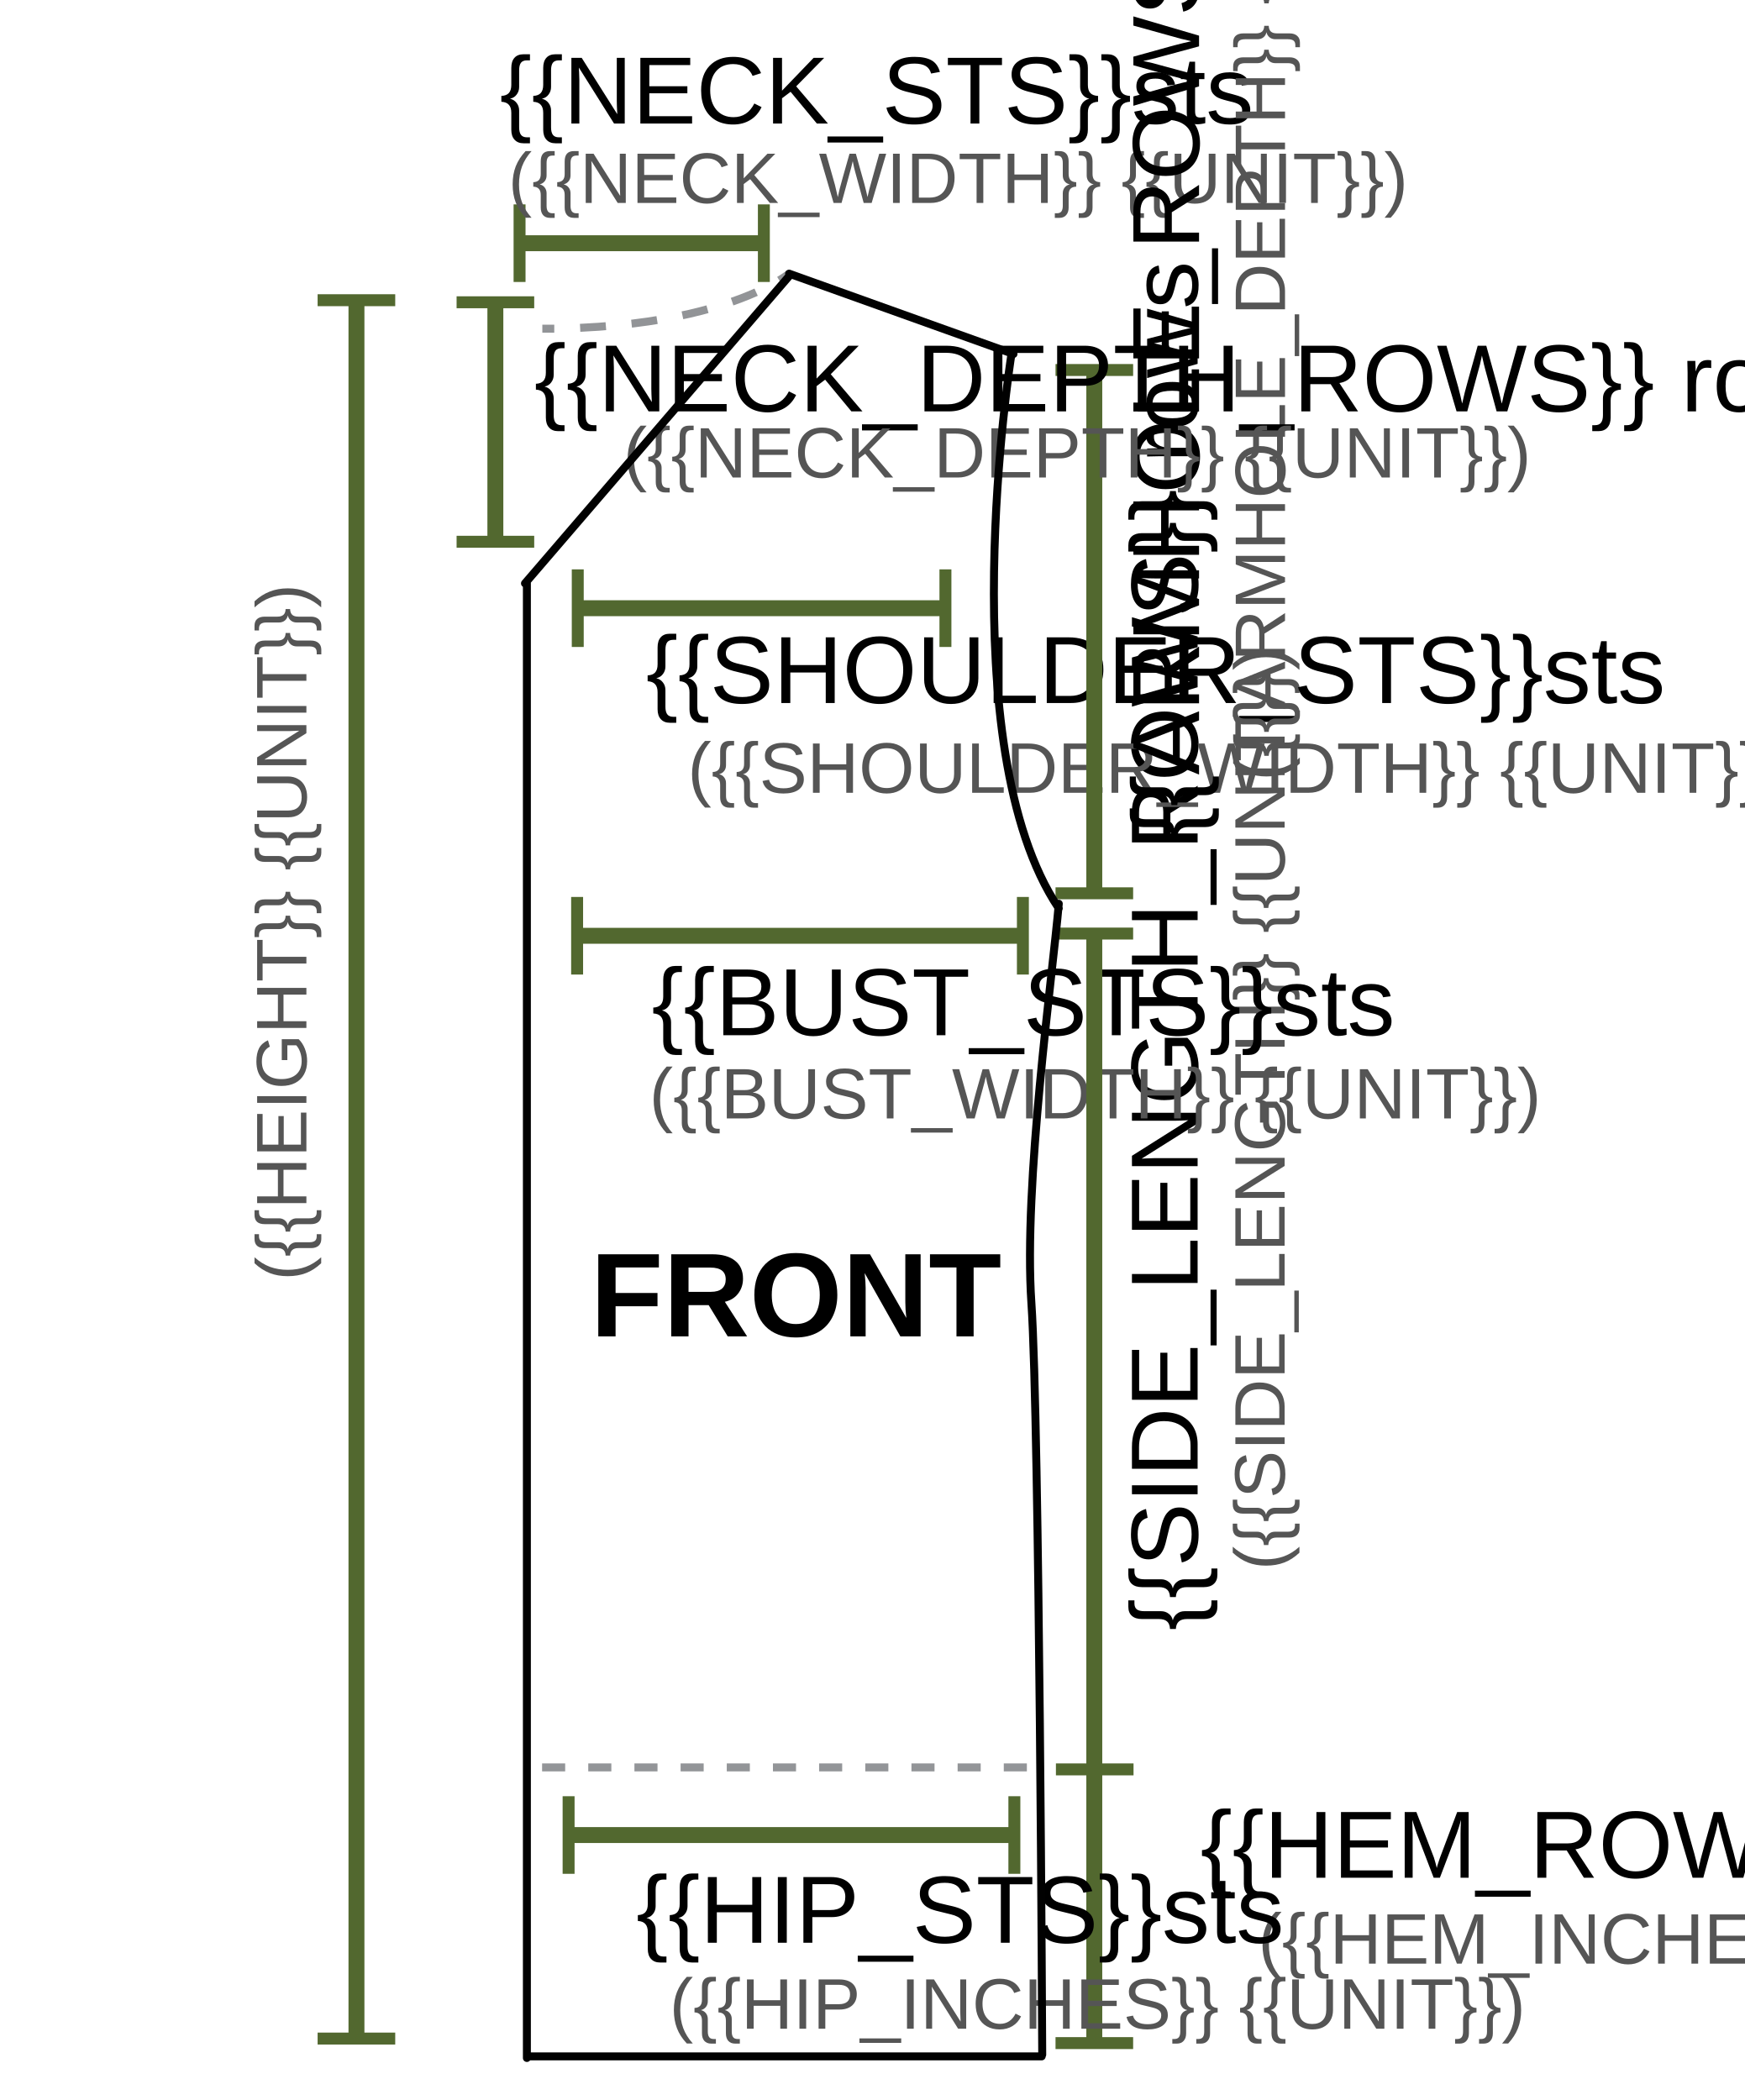
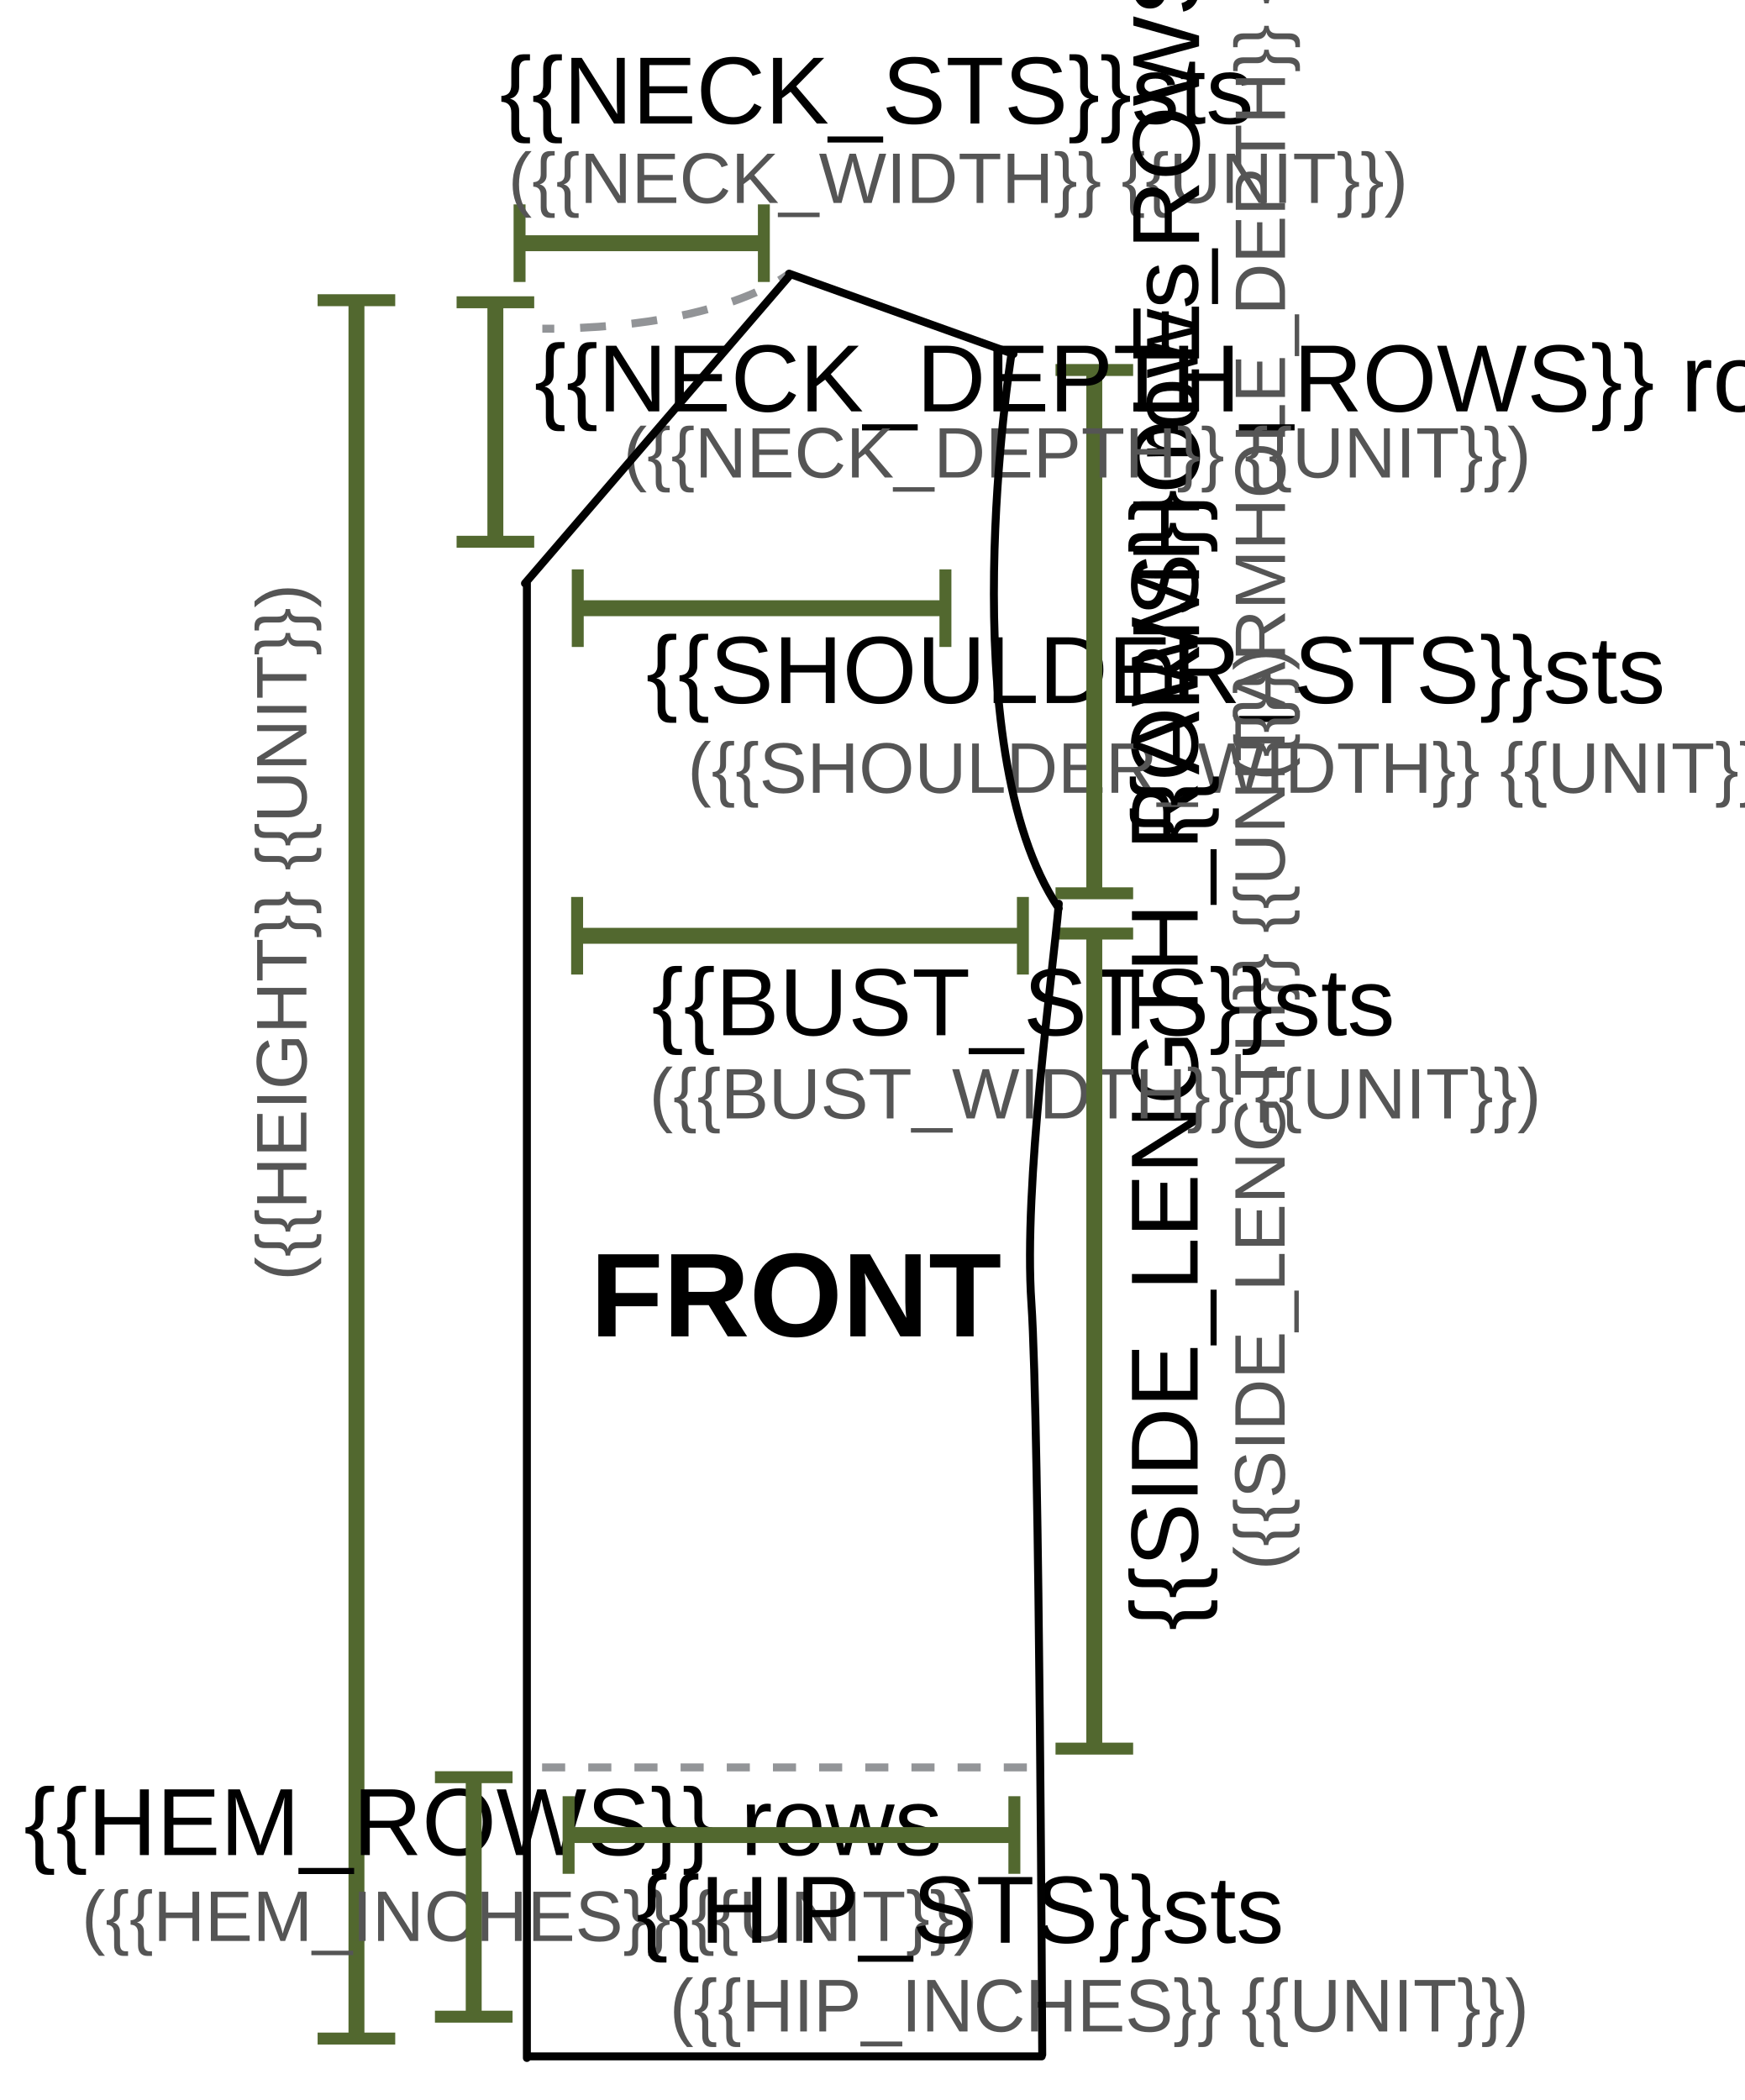
<svg xmlns="http://www.w3.org/2000/svg" id="Layer_1" width="219.14" height="263.86" viewBox="0 0 219.14 263.86">
  <g isolation="isolate">
-     <text transform="translate(150.45 204.88) rotate(-90)" font-family="ArialMT, Arial" font-size="12" isolation="isolate">
-       <tspan x="0" y="0">{{SIDE_LENGTH_ROWS}} rows</tspan>
-     </text>
+     <g isolation="isolate">
+       <text transform="translate(150.45 204.88) rotate(-90)" font-family="ArialMT, Arial" font-size="12" isolation="isolate">
+         <tspan x="0" y="0">{{SIDE_LENGTH_ROWS}} rows</tspan>
+       </text>
+     </g>
  </g>
  <g isolation="isolate">
-     <text transform="translate(161.38 197.28) rotate(-90)" fill="#555" font-family="ArialMT, Arial" font-size="9" isolation="isolate">
-       <tspan x="0" y="0">({{SIDE_LENGTH}} {{UNIT}})</tspan>
-     </text>
+     <g isolation="isolate">
+       <text transform="translate(161.38 197.28) rotate(-90)" fill="#555" font-family="ArialMT, Arial" font-size="9" isolation="isolate">
+         <tspan x="0" y="0">({{SIDE_LENGTH}} {{UNIT}})</tspan>
+       </text>
+     </g>
  </g>
  <g id="NECKWIDTH">
    <line x1="65.27" y1="30.56" x2="95.96" y2="30.56" fill="none" stroke="#52682f" stroke-miterlimit="10" stroke-width="2" />
    <rect x="64.52" y="25.68" width="1.5" height="9.75" fill="#52682f" />
    <rect x="95.21" y="25.68" width="1.5" height="9.75" fill="#52682f" />
  </g>
  <g id="HEIGHT_LINE">
    <line x1="44.78" y1="256.14" x2="44.78" y2="37.72" fill="none" stroke="#52682f" stroke-miterlimit="10" stroke-width="2" />
    <rect x="39.9" y="255.39" width="9.75" height="1.5" fill="#52682f" />
    <rect x="39.9" y="36.97" width="9.75" height="1.5" fill="#52682f" />
  </g>
  <g id="HEIGHT_UNIT">
    <g isolation="isolate">
-       <text transform="translate(38.49 160.91) rotate(-90)" fill="#555" font-family="ArialMT, Arial" font-size="9" isolation="isolate">
-         <tspan x="0" y="0">({{HEIGHT}} {{UNIT}})</tspan>
-       </text>
+       <g isolation="isolate">
+         <text transform="translate(38.49 160.91) rotate(-90)" fill="#555" font-family="ArialMT, Arial" font-size="9" isolation="isolate">
+           <tspan x="0" y="0">({{HEIGHT}} {{UNIT}})</tspan>
+         </text>
+       </g>
    </g>
  </g>
  <g id="BUST_STS" isolation="isolate">
    <g isolation="isolate">
-       <text transform="translate(78.53 130.07)" font-family="ArialMT, Arial" font-size="12" isolation="isolate">
-         <tspan x="0" y="0" xml:space="preserve"> {{BUST_STS}}sts</tspan>
-       </text>
+       <g isolation="isolate">
+         <text transform="translate(78.53 130.07)" font-family="ArialMT, Arial" font-size="12" isolation="isolate">
+           <tspan x="0" y="0" xml:space="preserve"> {{BUST_STS}}sts</tspan>
+         </text>
+       </g>
    </g>
  </g>
  <g id="BUST_STS-2" isolation="isolate">
    <g isolation="isolate">
-       <text transform="translate(147.46 235.93)" font-family="ArialMT, Arial" font-size="12" isolation="isolate">
-         <tspan x="0" y="0" xml:space="preserve"> {{HEM_ROWS}} rows</tspan>
-       </text>
-       <text transform="translate(143.04 246.73)" fill="#555" font-family="ArialMT, Arial" font-size="9" isolation="isolate">
-         <tspan x="0" y="0" xml:space="preserve">      ({{HEM_INCHES}} {{UNIT}})</tspan>
-       </text>
+       <g isolation="isolate">
+         <text transform="translate(-.34 233.08)" font-family="ArialMT, Arial" font-size="12" isolation="isolate">
+           <tspan x="0" y="0" xml:space="preserve"> {{HEM_ROWS}} rows</tspan>
+         </text>
+       </g>
+       <g isolation="isolate">
+         <text transform="translate(-4.76 243.88)" fill="#555" font-family="ArialMT, Arial" font-size="9" isolation="isolate">
+           <tspan x="0" y="0" xml:space="preserve">      ({{HEM_INCHES}} {{UNIT}})</tspan>
+         </text>
+       </g>
    </g>
  </g>
  <g id="BUST_UNIT">
    <g isolation="isolate">
-       <text transform="translate(81.56 140.53)" fill="#555" font-family="ArialMT, Arial" font-size="9" isolation="isolate">
-         <tspan x="0" y="0">({{BUST_WIDTH}} {{UNIT}})</tspan>
-       </text>
+       <g isolation="isolate">
+         <text transform="translate(81.56 140.53)" fill="#555" font-family="ArialMT, Arial" font-size="9" isolation="isolate">
+           <tspan x="0" y="0">({{BUST_WIDTH}} {{UNIT}})</tspan>
+         </text>
+       </g>
    </g>
  </g>
  <g id="BUST_LINE">
    <line x1="72.5" y1="117.58" x2="128.5" y2="117.58" fill="none" stroke="#52682f" stroke-miterlimit="10" stroke-width="2" />
    <rect x="71.75" y="112.7" width="1.5" height="9.75" fill="#52682f" />
    <rect x="127.75" y="112.7" width="1.5" height="9.75" fill="#52682f" />
  </g>
  <g id="BUST_LINE-2">
    <line x1="71.43" y1="230.57" x2="127.43" y2="230.57" fill="none" stroke="#52682f" stroke-miterlimit="10" stroke-width="2" />
    <rect x="70.68" y="225.69" width="1.5" height="9.75" fill="#52682f" />
    <rect x="126.68" y="225.69" width="1.5" height="9.75" fill="#52682f" />
  </g>
-   <rect x="132.65" y="221.57" width="9.75" height="1.5" fill="#52682f" />
  <g id="CROSS_SHOULDER_UNIT">
    <g isolation="isolate">
-       <text transform="translate(86.38 99.61)" fill="#555" font-family="ArialMT, Arial" font-size="9" isolation="isolate">
-         <tspan x="0" y="0">({{SHOULDER_WIDTH}} {{UNIT}})</tspan>
-       </text>
+       <g isolation="isolate">
+         <text transform="translate(86.38 99.61)" fill="#555" font-family="ArialMT, Arial" font-size="9" isolation="isolate">
+           <tspan x="0" y="0">({{SHOULDER_WIDTH}} {{UNIT}})</tspan>
+         </text>
+       </g>
    </g>
  </g>
  <g id="CROSS_SHOULDER_STS" isolation="isolate">
    <g isolation="isolate">
-       <text transform="translate(77.82 88.33)" font-family="ArialMT, Arial" font-size="12" isolation="isolate">
-         <tspan x="0" y="0" xml:space="preserve"> {{SHOULDER_STS}}sts</tspan>
-       </text>
+       <g isolation="isolate">
+         <text transform="translate(77.82 88.33)" font-family="ArialMT, Arial" font-size="12" isolation="isolate">
+           <tspan x="0" y="0" xml:space="preserve"> {{SHOULDER_STS}}sts</tspan>
+         </text>
+       </g>
    </g>
  </g>
  <g id="CROSS_SHOULDER">
    <line x1="72.58" y1="76.42" x2="118.77" y2="76.42" fill="none" stroke="#52682f" stroke-miterlimit="10" stroke-width="2" />
    <rect x="71.83" y="71.54" width="1.5" height="9.75" fill="#52682f" />
    <rect x="118.02" y="71.54" width="1.5" height="9.75" fill="#52682f" />
  </g>
  <g id="NECK_WIDTH_STS" isolation="isolate">
    <g isolation="isolate">
-       <text transform="translate(62.78 15.52)" font-family="ArialMT, Arial" font-size="12" isolation="isolate">
-         <tspan x="0" y="0">{{NECK_STS}}sts</tspan>
-       </text>
+       <g isolation="isolate">
+         <text transform="translate(62.78 15.52)" font-family="ArialMT, Arial" font-size="12" isolation="isolate">
+           <tspan x="0" y="0">{{NECK_STS}}sts</tspan>
+         </text>
+       </g>
    </g>
  </g>
  <g id="NECK_WIDTH_UNITS">
    <g isolation="isolate">
-       <text transform="translate(63.84 25.5)" fill="#555" font-family="ArialMT, Arial" font-size="9" isolation="isolate">
-         <tspan x="0" y="0">({{NECK_WIDTH}} {{UNIT}})</tspan>
-       </text>
+       <g isolation="isolate">
+         <text transform="translate(63.84 25.5)" fill="#555" font-family="ArialMT, Arial" font-size="9" isolation="isolate">
+           <tspan x="0" y="0">({{NECK_WIDTH}} {{UNIT}})</tspan>
+         </text>
+       </g>
    </g>
  </g>
  <g id="NECK_DEPTH">
    <line x1="62.23" y1="37.98" x2="62.23" y2="68.07" fill="none" stroke="#52682f" stroke-miterlimit="10" stroke-width="2" />
    <rect x="57.36" y="37.23" width="9.75" height="1.5" fill="#52682f" />
    <rect x="57.36" y="67.32" width="9.75" height="1.5" fill="#52682f" />
  </g>
  <g id="ARMHOLE_LINE">
    <line x1="137.47" y1="46.49" x2="137.47" y2="112.24" fill="none" stroke="#52682f" stroke-miterlimit="10" stroke-width="2" />
    <rect x="132.6" y="45.74" width="9.75" height="1.5" fill="#52682f" />
    <rect x="132.6" y="111.49" width="9.75" height="1.5" fill="#52682f" />
  </g>
  <g id="ARMHOLE" isolation="isolate">
    <g isolation="isolate">
-       <text transform="translate(150.63 105.37) rotate(-90)" font-family="ArialMT, Arial" font-size="12" isolation="isolate">
-         <tspan x="0" y="0">{{ARMHOLE_ROWS}} rows</tspan>
-       </text>
-       <text transform="translate(161.43 98.12) rotate(-90)" fill="#555" font-family="ArialMT, Arial" font-size="9" isolation="isolate">
-         <tspan x="0" y="0">({{ARMHOLE_DEPTH}} {{UNIT}})</tspan>
+       <g isolation="isolate">
+         <text transform="translate(150.63 105.37) rotate(-90)" font-family="ArialMT, Arial" font-size="12" isolation="isolate">
+           <tspan x="0" y="0">{{ARMHOLE_ROWS}} rows</tspan>
+         </text>
+       </g>
+       <g isolation="isolate">
+         <text transform="translate(161.43 98.12) rotate(-90)" fill="#555" font-family="ArialMT, Arial" font-size="9" isolation="isolate">
+           <tspan x="0" y="0">({{ARMHOLE_DEPTH}} {{UNIT}})</tspan>
+         </text>
+       </g>
+     </g>
+   </g>
+   <g isolation="isolate">
+     <g isolation="isolate">
+       <text transform="translate(74.16 167.91)" font-family="Arial-BoldMT, Arial" font-size="15" font-weight="700" isolation="isolate">
+         <tspan x="0" y="0">FRONT</tspan>
      </text>
    </g>
  </g>
+   <line x1="137.47" y1="117.3" x2="137.47" y2="219.1" fill="none" stroke="#52682f" stroke-miterlimit="10" stroke-width="2" />
+   <rect x="132.6" y="116.55" width="9.75" height="1.5" fill="#52682f" />
+   <rect x="132.6" y="218.96" width="9.75" height="1.5" fill="#52682f" />
  <g isolation="isolate">
-     <text transform="translate(74.16 167.91)" font-family="Arial-BoldMT, Arial" font-size="15" font-weight="700" isolation="isolate">
-       <tspan x="0" y="0">FRONT</tspan>
-     </text>
-   </g>
-   <g id="SIDE_SEAM">
-     <line x1="137.47" y1="117.3" x2="137.47" y2="256.71" fill="none" stroke="#52682f" stroke-miterlimit="10" stroke-width="2" />
-     <rect x="132.6" y="116.55" width="9.75" height="1.5" fill="#52682f" />
-     <rect x="132.6" y="255.96" width="9.75" height="1.5" fill="#52682f" />
-   </g>
-   <g id="BACK_NECK_DOTTED">
-     <path d="M68.13,41.3c.51,0,1.01,0,1.5,0" fill="none" stroke="#929497" stroke-linejoin="round" />
-     <path d="M72.88,41.19c12.65-.57,20.04-3.36,23.6-5.19" fill="none" stroke="#929497" stroke-dasharray="3.24 3.24" stroke-linejoin="round" />
-     <path d="M97.89,35.22c.85-.51,1.24-.84,1.24-.84" fill="none" stroke="#929497" stroke-linejoin="round" />
-   </g>
-   <g id="BUST_STS-3" isolation="isolate">
    <g isolation="isolate">
      <text transform="translate(76.59 244.1)" font-family="ArialMT, Arial" font-size="12" isolation="isolate">
        <tspan x="0" y="0" xml:space="preserve"> {{HIP_STS}}sts</tspan>
      </text>
-       <text transform="translate(76.59 254.9)" fill="#555" font-family="ArialMT, Arial" font-size="9" isolation="isolate">
+     </g>
+     <g isolation="isolate">
+       <text transform="translate(76.59 255.25) scale(.96 1)" fill="#555" font-family="ArialMT, Arial" font-size="9.41" isolation="isolate">
        <tspan x="0" y="0" xml:space="preserve">   ({{HIP_INCHES}} {{UNIT}})</tspan>
      </text>
    </g>
  </g>
+   <g id="BACK_NECK_DOTTED">
+     <path d="M68.13,41.3h1.5" fill="none" stroke="#929497" stroke-linejoin="round" />
+     <path d="M72.88,41.19c12.65-.57,20.04-3.36,23.6-5.19" fill="none" stroke="#929497" stroke-dasharray="3.24 3.24" stroke-linejoin="round" />
+     <path d="M97.89,35.22c.85-.51,1.24-.84,1.24-.84" fill="none" stroke="#929497" stroke-linejoin="round" />
+   </g>
  <g id="NECK_DEPTH_ROWS" isolation="isolate">
    <g isolation="isolate">
-       <text transform="translate(67.12 51.69)" font-family="ArialMT, Arial" font-size="12" isolation="isolate">
-         <tspan x="0" y="0">{{NECK_DEPTH_ROWS}} rows</tspan>
-       </text>
+       <g isolation="isolate">
+         <text transform="translate(67.12 51.69)" font-family="ArialMT, Arial" font-size="12" isolation="isolate">
+           <tspan x="0" y="0">{{NECK_DEPTH_ROWS}} rows</tspan>
+         </text>
+       </g>
    </g>
  </g>
  <g id="NECK_DEPTH_UNITS">
    <g isolation="isolate">
-       <text transform="translate(78.29 60)" fill="#555" font-family="ArialMT, Arial" font-size="9" isolation="isolate">
-         <tspan x="0" y="0">({{NECK_DEPTH}} {{UNIT}})</tspan>
-       </text>
+       <g isolation="isolate">
+         <text transform="translate(78.29 60)" fill="#555" font-family="ArialMT, Arial" font-size="9" isolation="isolate">
+           <tspan x="0" y="0">({{NECK_DEPTH}} {{UNIT}})</tspan>
+         </text>
+       </g>
    </g>
  </g>
  <g id="cardigan-straight_Round">
    <path id="V_BODY" d="M66.19,258.38h64.67M133.01,113.55c-.76,8.91-4.46,35.26-3.44,50.19s1.36,94.43,1.36,94.43M127.02,44.79s-7.71,48.97,5.99,69.34M65.95,73.3l33.16-38.58M127.32,44.48l-28.19-10.1M66.19,73.06v185.52" fill="none" stroke="#010101" stroke-linecap="round" stroke-linejoin="round" />
  </g>
  <line x1="68.1" y1="222.07" x2="131.01" y2="222.07" fill="none" stroke="#939598" stroke-dasharray="2.9 2.9" stroke-miterlimit="10" />
+   <g id="NECK_DEPTH-2">
+     <line x1="59.51" y1="223.3" x2="59.51" y2="253.39" fill="none" stroke="#52682f" stroke-miterlimit="10" stroke-width="2" />
+     <rect x="54.64" y="222.55" width="9.75" height="1.5" fill="#52682f" />
+     <rect x="54.64" y="252.64" width="9.75" height="1.5" fill="#52682f" />
+   </g>
</svg>
